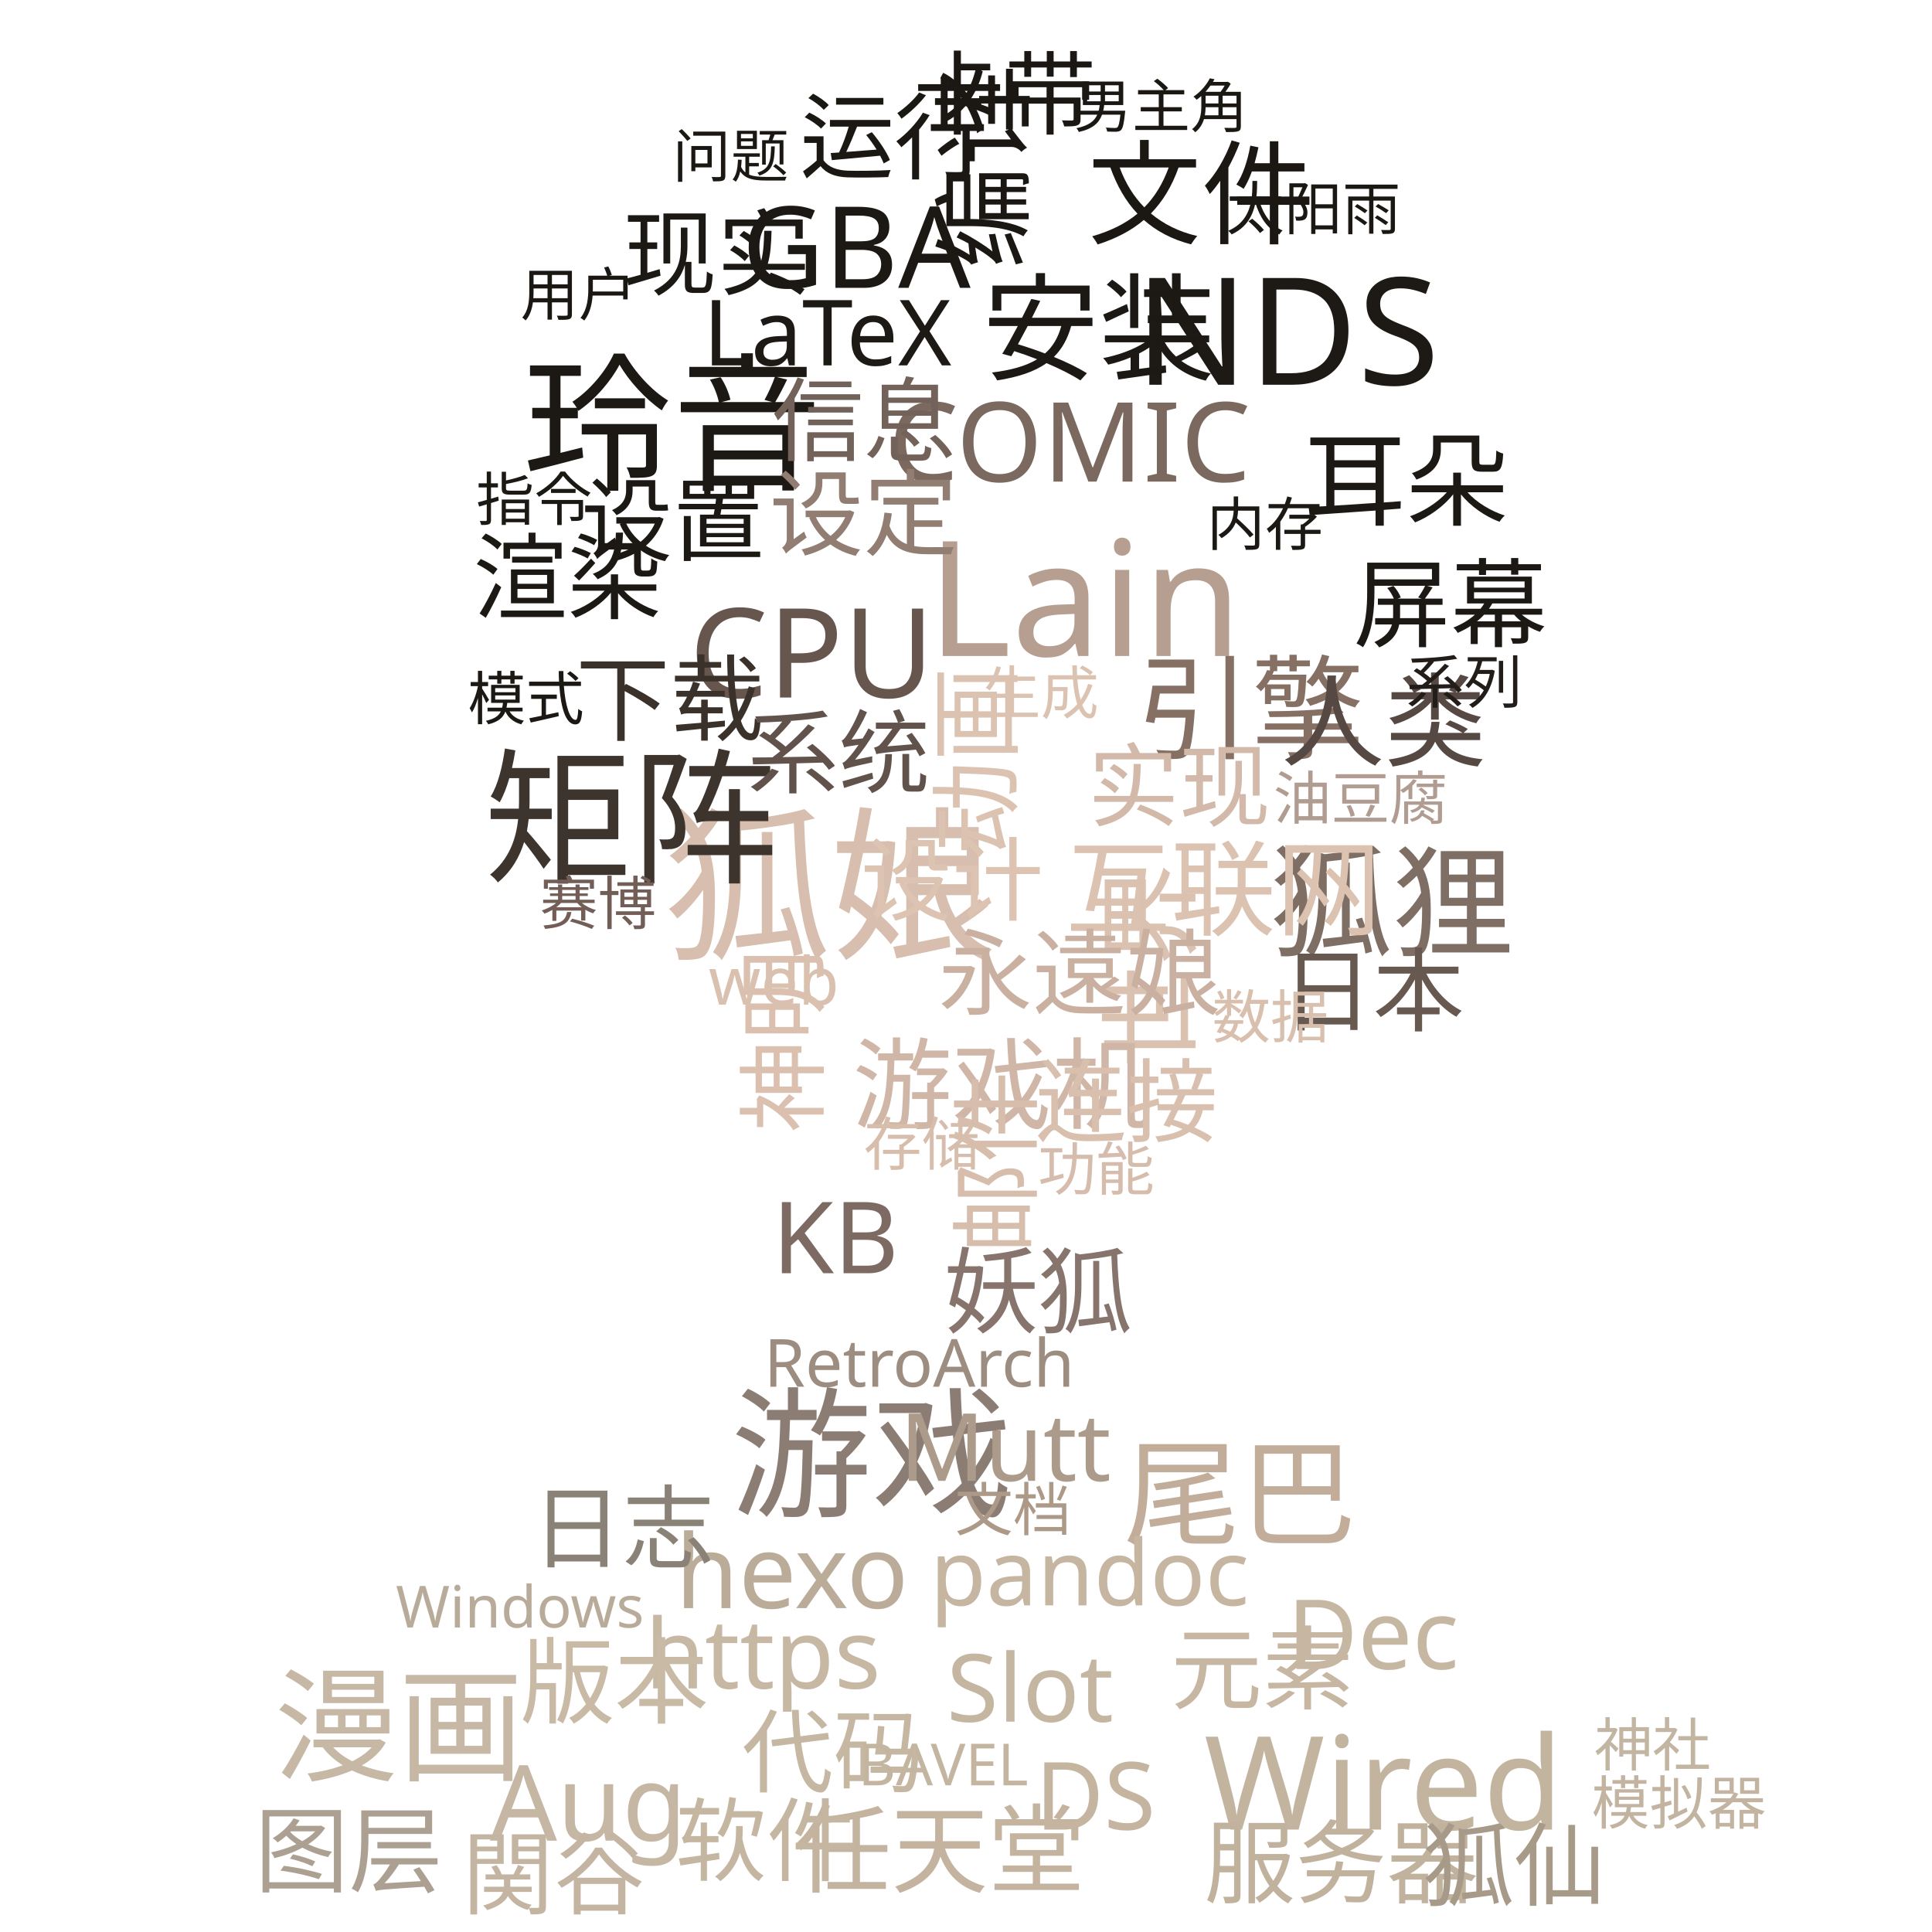
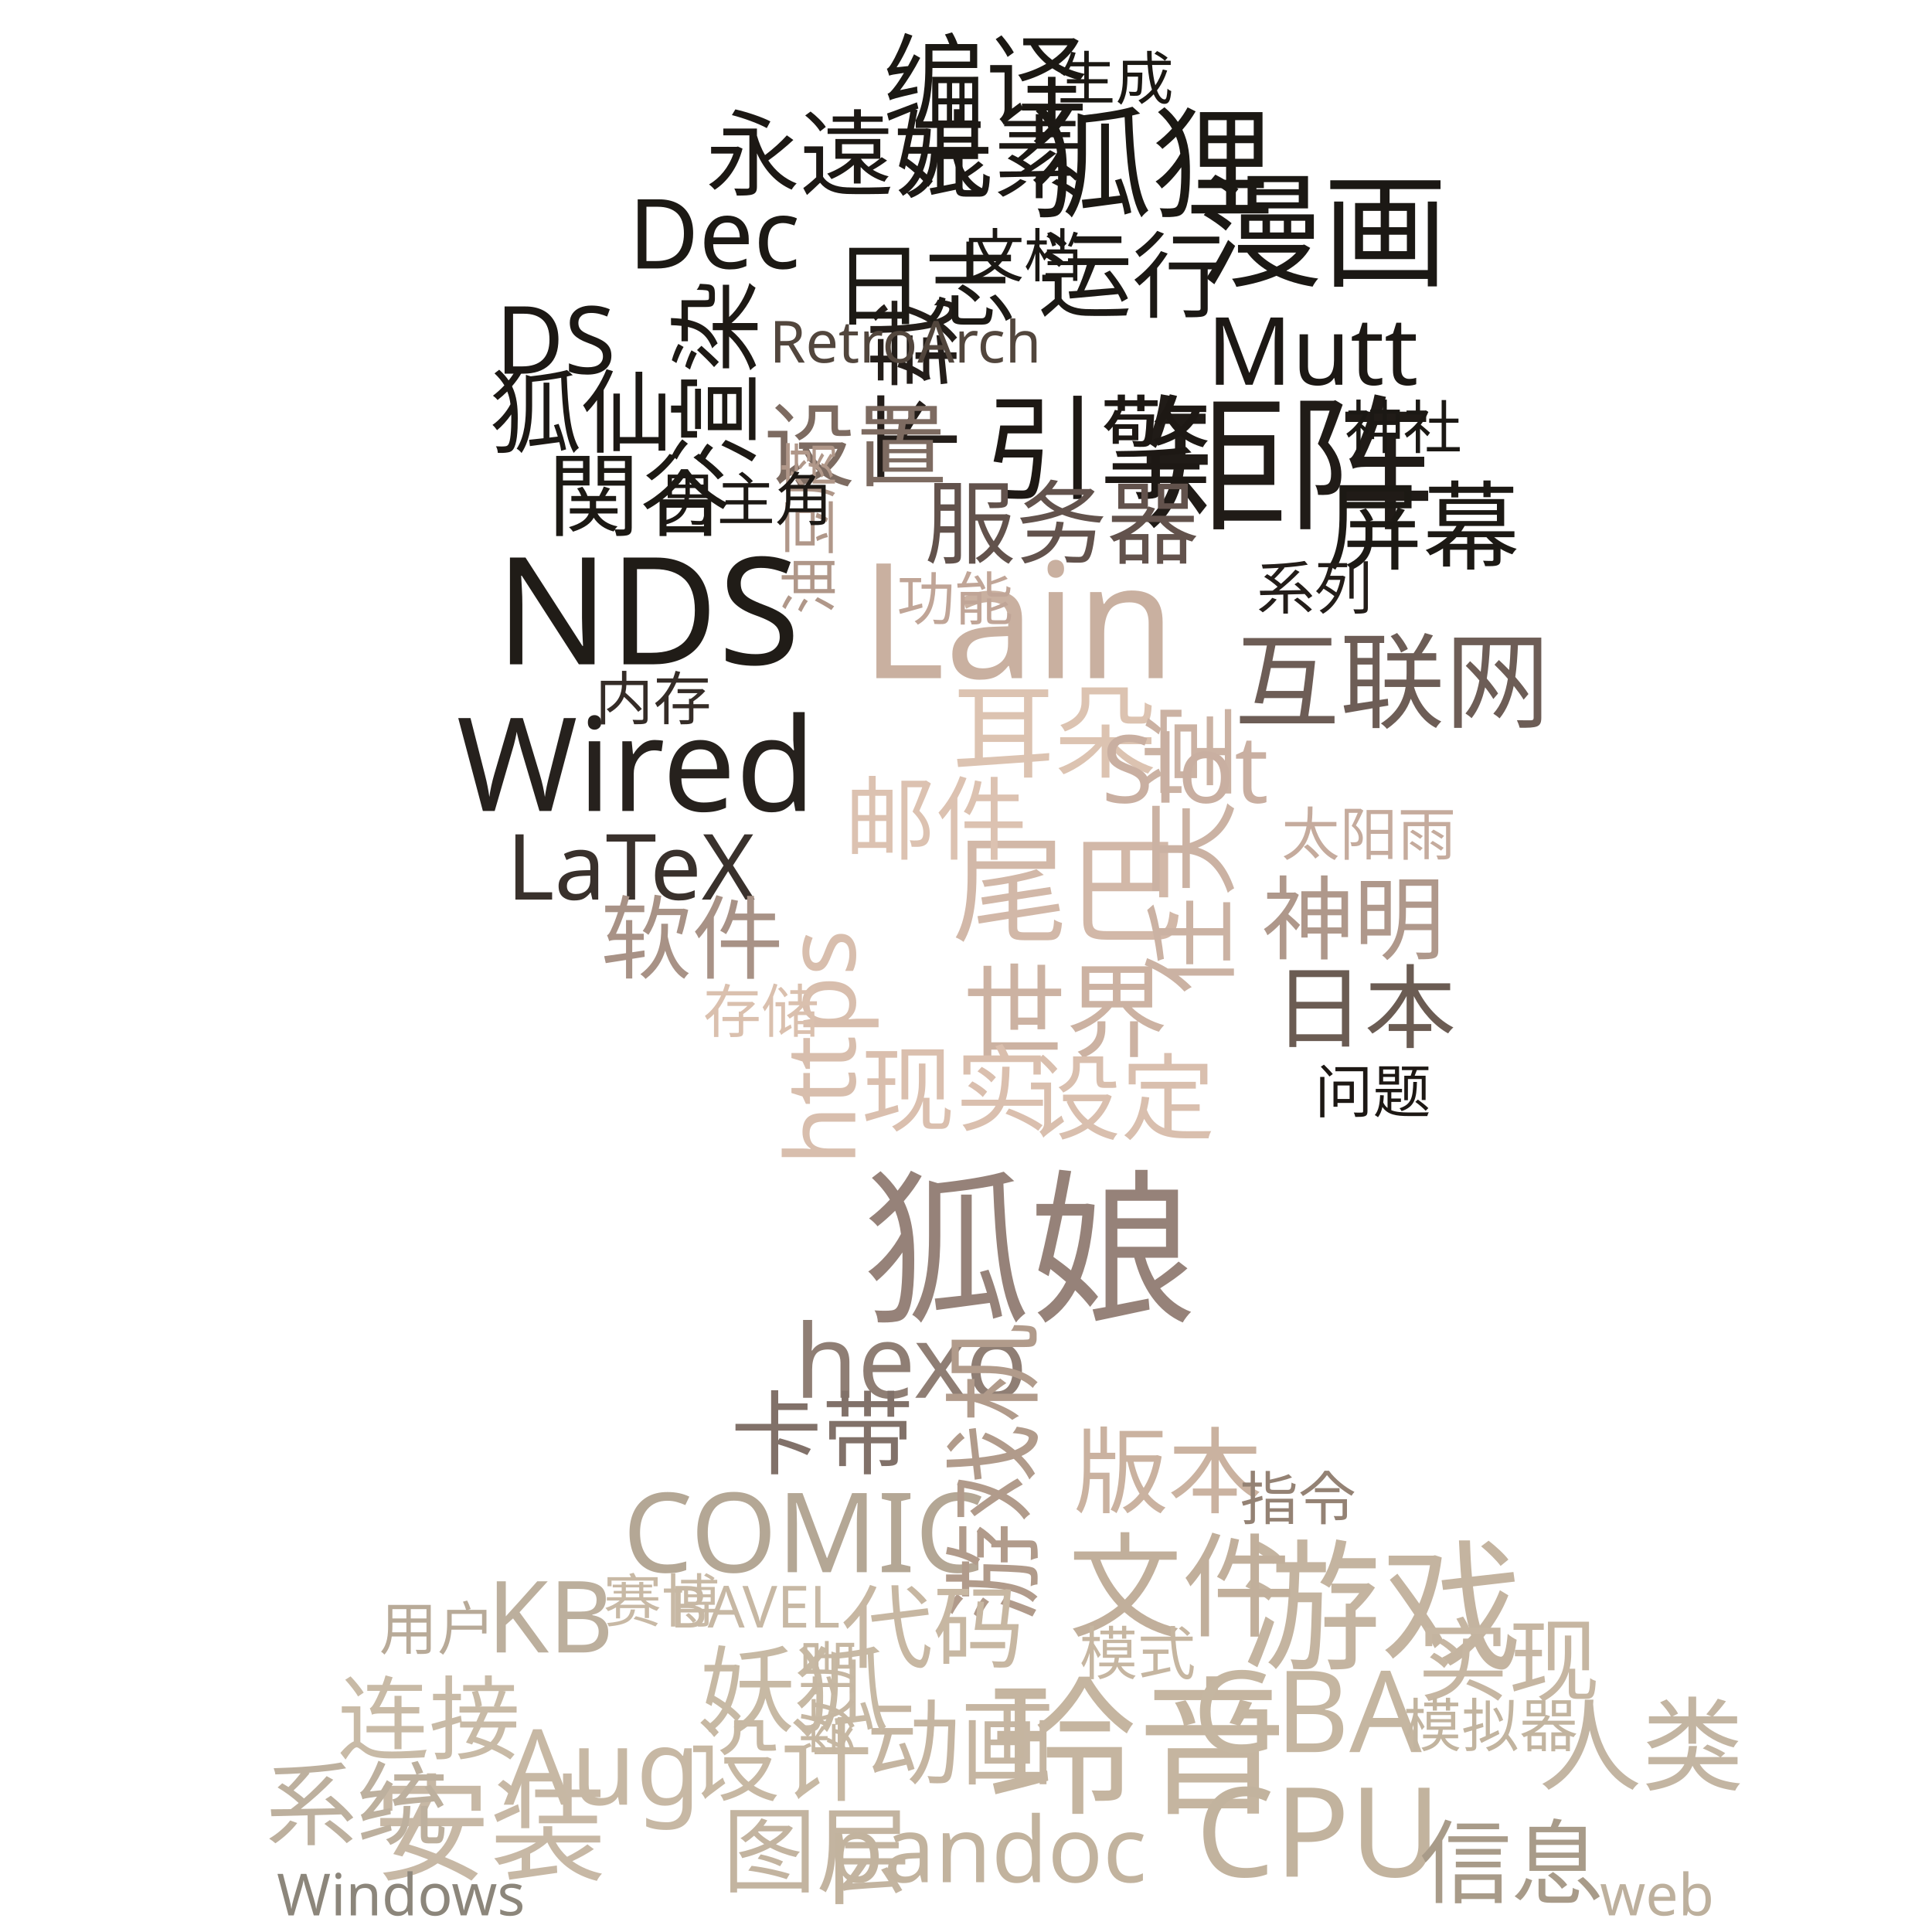
<svg xmlns="http://www.w3.org/2000/svg" width="698" height="698">
  <style>text{font-family:'Droid Sans Mono';font-weight:normal;font-style:normal;}</style>
-   <text transform="translate(240,342)" font-size="60" style="fill:rgb(215, 190, 174)">狐娘</text>
-   <text transform="translate(335,237)" font-size="58" style="fill:rgb(182, 159, 145)">Lain</text>
-   <text transform="translate(410,139)" font-size="54" style="fill:rgb(29, 25, 20)">NDS</text>
-   <text transform="translate(189,173)" font-size="54" style="fill:rgb(28, 25, 20)">玲音</text>
-   <text transform="translate(175,315)" font-size="53" style="fill:rgb(62, 52, 46)">矩阵</text>
-   <text transform="translate(264,544)" font-size="51" style="fill:rgb(139, 125, 115)">游戏</text>
-   <text transform="translate(435,661)" font-size="47" style="fill:rgb(195, 180, 159)">Wired</text>
-   <text transform="translate(99,640)" font-size="45" style="fill:rgb(199, 184, 165)">漫画</text>
-   <text transform="translate(249,252)" font-size="45" style="fill:rgb(103, 86, 78)">CPU</text>
-   <text transform="translate(459,342)" font-size="44" style="fill:rgb(127, 110, 100)">狐狸</text>
-   <text transform="translate(406,555)" font-size="42" style="fill:rgb(194, 173, 154)">尾巴</text>
-   <text transform="translate(355,134)" font-size="42" style="fill:rgb(28, 25, 20)">安装</text>
-   <text transform="translate(393,85)" font-size="41" style="fill:rgb(27, 24, 20)">文件</text>
-   <text transform="translate(411,271)" font-size="41" style="fill:rgb(134, 111, 99)">引擎</text>
-   <text transform="translate(268,104)" font-size="41" style="fill:rgb(28, 25, 20)">GBA</text>
-   <text transform="translate(321,174)" font-size="40" style="fill:rgb(123, 105, 95)">COMIC</text>
-   <text transform="translate(177,665)" font-size="38" style="fill:rgb(197, 183, 163)">Aug</text>
-   <text transform="translate(385,335)" font-size="38" style="fill:rgb(220, 194, 176)">互联网</text>
-   <text transform="translate(429,386) rotate(-90)" font-size="37" style="fill:rgb(219, 193, 176)">世界</text>
-   <text transform="translate(369,97) rotate(-90)" font-size="37" style="fill:rgb(27, 24, 19)">编译</text>
-   <text transform="translate(463,274)" font-size="37" style="fill:rgb(86, 72, 67)">人类</text>
-   <text transform="translate(471,187)" font-size="37" style="fill:rgb(28, 25, 20)">耳朵</text>
-   <text transform="translate(244,581)" font-size="37" style="fill:rgb(186, 172, 153)">hexo</text>
-   <text transform="translate(279,460)" font-size="36" style="fill:rgb(124, 106, 99)">KB</text>
-   <text transform="translate(308,405)" font-size="36" style="fill:rgb(208, 182, 167)">游戏机</text>
-   <text transform="translate(489,231)" font-size="35" style="fill:rgb(28, 25, 20)">屏幕</text>
-   <text transform="translate(233,610)" font-size="35" style="fill:rgb(199, 184, 164)">https</text>
-   <text transform="translate(287,681)" font-size="35" style="fill:rgb(195, 179, 159)">任天堂</text>
-   <text transform="translate(465,603)" font-size="35" style="fill:rgb(198, 183, 162)">Dec</text>
-   <text transform="translate(188,620)" font-size="34" style="fill:rgb(201, 186, 166)">版本</text>
-   <text transform="translate(289,62)" font-size="34" style="fill:rgb(27, 24, 20)">运行</text>
-   <text transform="translate(208,265)" font-size="34" style="fill:rgb(58, 49, 43)">下载</text>
-   <text transform="translate(171,221)" font-size="34" style="fill:rgb(28, 25, 20)">渲染</text>
-   <text transform="translate(225,104)" font-size="34" style="fill:rgb(28, 25, 20)">现实</text>
-   <text transform="translate(365,309) rotate(-90)" font-size="34" style="fill:rgb(220, 195, 177)">动画</text>
-   <text transform="translate(339,364)" font-size="34" style="fill:rgb(202, 176, 160)">永遠娘</text>
-   <text transform="translate(92,681)" font-size="34" style="fill:rgb(171, 160, 145)">图层</text>
-   <text transform="translate(374,661)" font-size="34" style="fill:rgb(197, 181, 160)">DS</text>
-   <text transform="translate(341,479)" font-size="34" style="fill:rgb(134, 116, 109)">妖狐</text>
-   <text transform="translate(278,198)" font-size="34" style="fill:rgb(145, 125, 113)">设定</text>
-   <text transform="translate(342,622)" font-size="34" style="fill:rgb(197, 182, 161)">Slot</text>
-   <text transform="translate(325,535)" font-size="34" style="fill:rgb(172, 154, 139)">Mutt</text>
-   <text transform="translate(210,200)" font-size="33" style="fill:rgb(28, 25, 20)">设置</text>
-   <text transform="translate(336,580)" font-size="33" style="fill:rgb(198, 182, 161)">pandoc</text>
-   <text transform="translate(374,410)" font-size="33" style="fill:rgb(217, 191, 174)">连接</text>
-   <text transform="translate(435,685)" font-size="33" style="fill:rgb(193, 178, 158)">服务器</text>
-   <text transform="translate(295,409) rotate(-90)" font-size="33" style="fill:rgb(219, 192, 175)">神明</text>
-   <text transform="translate(268,645)" font-size="33" style="fill:rgb(198, 183, 162)">代码</text>
-   <text transform="translate(514,686)" font-size="33" style="fill:rgb(167, 154, 136)">狐仙</text>
-   <text transform="translate(254,132)" font-size="33" style="fill:rgb(29, 25, 20)">LaTeX</text>
-   <text transform="translate(192,564)" font-size="33" style="fill:rgb(138, 130, 119)">日志</text>
-   <text transform="translate(463,370)" font-size="33" style="fill:rgb(103, 89, 80)">日本</text>
-   <text transform="translate(423,615)" font-size="33" style="fill:rgb(198, 182, 162)">元素</text>
-   <text transform="translate(393,296)" font-size="33" style="fill:rgb(210, 185, 170)">实现</text>
-   <text transform="translate(167,689)" font-size="33" style="fill:rgb(196, 181, 162)">関谷</text>
-   <text transform="translate(311,330)" font-size="33" style="fill:rgb(221, 195, 177)">设计</text>
-   <text transform="translate(270,284)" font-size="33" style="fill:rgb(97, 83, 76)">系统</text>
-   <text transform="translate(279,164)" font-size="33" style="fill:rgb(114, 98, 89)">信息</text>
-   <text transform="translate(330,46)" font-size="33" style="fill:rgb(27, 24, 19)">卡带</text>
-   <text transform="translate(372,453) rotate(-90)" font-size="33" style="fill:rgb(215, 189, 172)">邮件</text>
-   <text transform="translate(244,677)" font-size="33" style="fill:rgb(197, 182, 162)">软件</text>
-   <text transform="translate(276,501)" font-size="24" style="fill:rgb(156, 141, 128)">RetroArch</text>
-   <text transform="translate(256,363)" font-size="24" style="fill:rgb(218, 192, 174)">web</text>
-   <text transform="translate(143,588)" font-size="21" style="fill:rgb(184, 171, 153)">Windows</text>
-   <text transform="translate(355,258)" font-size="21" style="fill:rgb(220, 194, 177)">生成</text>
-   <text transform="translate(375,430)" font-size="21" style="fill:rgb(214, 188, 172)">功能</text>
-   <text transform="translate(460,296)" font-size="21" style="fill:rgb(177, 156, 146)">油豆腐</text>
-   <text transform="translate(195,334)" font-size="21" style="fill:rgb(115, 94, 87)">赛博</text>
-   <text transform="translate(508,254)" font-size="21" style="fill:rgb(34, 29, 24)">系列</text>
-   <text transform="translate(576,638)" font-size="21" style="fill:rgb(194, 181, 162)">神社</text>
-   <text transform="translate(169,260)" font-size="21" style="fill:rgb(28, 25, 20)">模式</text>
-   <text transform="translate(443,83)" font-size="21" style="fill:rgb(27, 24, 20)">太阳雨</text>
-   <text transform="translate(172,188)" font-size="21" style="fill:rgb(28, 25, 20)">指令</text>
-   <text transform="translate(310,645)" font-size="21" style="fill:rgb(196, 181, 160)">BAVEL</text>
-   <text transform="translate(575,659)" font-size="21" style="fill:rgb(194, 180, 161)">模拟器</text>
-   <text transform="translate(438,375)" font-size="21" style="fill:rgb(216, 191, 174)">数据</text>
-   <text transform="translate(243,64)" font-size="21" style="fill:rgb(27, 24, 19)">问题</text>
-   <text transform="translate(388,46)" font-size="21" style="fill:rgb(27, 24, 19)">男主角</text>
-   <text transform="translate(312,421)" font-size="21" style="fill:rgb(215, 189, 172)">存储</text>
-   <text transform="translate(345,553)" font-size="21" style="fill:rgb(172, 153, 136)">文档</text>
-   <text transform="translate(436,197)" font-size="21" style="fill:rgb(28, 24, 20)">内存</text>
-   <text transform="translate(188,114)" font-size="21" style="fill:rgb(27, 24, 20)">用户</text>
+   <text transform="translate(312,473)" font-size="60" style="fill:rgb(150, 130, 121)">狐娘</text>
+   <text transform="translate(311,245)" font-size="58" style="fill:rgb(201, 176, 160)">Lain</text>
+   <text transform="translate(179,240)" font-size="54" style="fill:rgb(32, 28, 23)">NDS</text>
+   <text transform="translate(357,651)" font-size="54" style="fill:rgb(197, 181, 160)">玲音</text>
+   <text transform="translate(412,187)" font-size="53" style="fill:rgb(32, 27, 23)">矩阵</text>
+   <text transform="translate(448,599)" font-size="51" style="fill:rgb(196, 180, 160)">游戏</text>
+   <text transform="translate(165,293)" font-size="47" style="fill:rgb(38, 33, 29)">Wired</text>
+   <text transform="translate(433,100)" font-size="45" style="fill:rgb(27, 24, 20)">漫画</text>
+   <text transform="translate(432,678)" font-size="45" style="fill:rgb(194, 179, 158)">CPU</text>
+   <text transform="translate(372,75)" font-size="44" style="fill:rgb(27, 24, 19)">狐狸</text>
+   <text transform="translate(344,337)" font-size="42" style="fill:rgb(210, 184, 168)">尾巴</text>
+   <text transform="translate(135,676)" font-size="42" style="fill:rgb(199, 184, 165)">安装</text>
+   <text transform="translate(386,588)" font-size="41" style="fill:rgb(193, 175, 155)">文件</text>
+   <text transform="translate(356,177)" font-size="41" style="fill:rgb(29, 24, 20)">引擎</text>
+   <text transform="translate(431,633)" font-size="41" style="fill:rgb(197, 182, 161)">GBA</text>
+   <text transform="translate(225,568)" font-size="40" style="fill:rgb(180, 167, 149)">COMIC</text>
+   <text transform="translate(182,652)" font-size="38" style="fill:rgb(199, 184, 164)">Aug</text>
+   <text transform="translate(446,260)" font-size="38" style="fill:rgb(109, 93, 86)">互联网</text>
+   <text transform="translate(348,379)" font-size="37" style="fill:rgb(204, 178, 162)">世界</text>
+   <text transform="translate(319,43)" font-size="37" style="fill:rgb(27, 24, 19)">编译</text>
+   <text transform="translate(556,644)" font-size="37" style="fill:rgb(195, 181, 162)">人类</text>
+   <text transform="translate(344,278)" font-size="37" style="fill:rgb(220, 195, 177)">耳朵</text>
+   <text transform="translate(287,505)" font-size="37" style="fill:rgb(143, 126, 116)">hexo</text>
+   <text transform="translate(176,597)" font-size="36" style="fill:rgb(188, 175, 157)">KB</text>
+   <text transform="translate(372,586) rotate(-90)" font-size="36" style="fill:rgb(177, 155, 139)">游戏机</text>
+   <text transform="translate(479,203)" font-size="35" style="fill:rgb(28, 25, 20)">屏幕</text>
+   <text transform="translate(309,421) rotate(-90)" font-size="35" style="fill:rgb(216, 190, 173)">https</text>
+   <text transform="translate(443,359) rotate(-90)" font-size="35" style="fill:rgb(203, 178, 163)">任天堂</text>
+   <text transform="translate(227,97)" font-size="35" style="fill:rgb(28, 25, 20)">Dec</text>
+   <text transform="translate(388,544)" font-size="34" style="fill:rgb(202, 178, 160)">版本</text>
+   <text transform="translate(375,112)" font-size="34" style="fill:rgb(27, 24, 20)">运行</text>
+   <text transform="translate(343,175) rotate(-90)" font-size="34" style="fill:rgb(35, 29, 25)">下载</text>
+   <text transform="translate(271,169) rotate(-90)" font-size="34" style="fill:rgb(29, 25, 20)">渲染</text>
+   <text transform="translate(311,406)" font-size="34" style="fill:rgb(218, 191, 174)">现实</text>
+   <text transform="translate(313,642)" font-size="34" style="fill:rgb(197, 181, 161)">动画</text>
+   <text transform="translate(255,68)" font-size="34" style="fill:rgb(28, 24, 20)">永遠娘</text>
+   <text transform="translate(261,681)" font-size="34" style="fill:rgb(195, 180, 160)">图层</text>
+   <text transform="translate(179,135)" font-size="34" style="fill:rgb(28, 24, 20)">DS</text>
+   <text transform="translate(253,623)" font-size="34" style="fill:rgb(199, 185, 164)">妖狐</text>
+   <text transform="translate(371,409)" font-size="34" style="fill:rgb(217, 191, 174)">设定</text>
+   <text transform="translate(398,290)" font-size="34" style="fill:rgb(201, 175, 161)">Slot</text>
+   <text transform="translate(436,139)" font-size="34" style="fill:rgb(28, 24, 20)">Mutt</text>
+   <text transform="translate(276,173)" font-size="33" style="fill:rgb(125, 107, 97)">设置</text>
+   <text transform="translate(299,680)" font-size="33" style="fill:rgb(194, 179, 158)">pandoc</text>
+   <text transform="translate(122,633)" font-size="33" style="fill:rgb(200, 186, 166)">连接</text>
+   <text transform="translate(334,201)" font-size="33" style="fill:rgb(98, 82, 76)">服务器</text>
+   <text transform="translate(456,344)" font-size="33" style="fill:rgb(175, 152, 139)">神明</text>
+   <text transform="translate(304,600)" font-size="33" style="fill:rgb(199, 183, 162)">代码</text>
+   <text transform="translate(177,161)" font-size="33" style="fill:rgb(28, 24, 20)">狐仙</text>
+   <text transform="translate(183,325)" font-size="33" style="fill:rgb(57, 49, 44)">LaTeX</text>
+   <text transform="translate(301,115)" font-size="33" style="fill:rgb(28, 25, 20)">日志</text>
+   <text transform="translate(460,376)" font-size="33" style="fill:rgb(107, 92, 83)">日本</text>
+   <text transform="translate(326,69)" font-size="33" style="fill:rgb(28, 24, 20)">元素</text>
+   <text transform="translate(512,612)" font-size="33" style="fill:rgb(198, 182, 162)">实现</text>
+   <text transform="translate(198,191)" font-size="33" style="fill:rgb(28, 25, 20)">関谷</text>
+   <text transform="translate(249,648)" font-size="33" style="fill:rgb(199, 184, 163)">设计</text>
+   <text transform="translate(96,664)" font-size="33" style="fill:rgb(189, 176, 158)">系统</text>
+   <text transform="translate(513,685)" font-size="33" style="fill:rgb(168, 155, 137)">信息</text>
+   <text transform="translate(264,530)" font-size="33" style="fill:rgb(129, 113, 105)">卡带</text>
+   <text transform="translate(305,308)" font-size="33" style="fill:rgb(220, 194, 177)">邮件</text>
+   <text transform="translate(217,351)" font-size="33" style="fill:rgb(168, 146, 134)">软件</text>
+   <text transform="translate(278,131)" font-size="21" style="fill:rgb(82, 70, 61)">RetroArch</text>
+   <text transform="translate(578,692)" font-size="21" style="fill:rgb(189, 176, 157)">web</text>
+   <text transform="translate(100,692)" font-size="21" style="fill:rgb(140, 134, 123)">Windows</text>
+   <text transform="translate(382,36)" font-size="21" style="fill:rgb(27, 24, 19)">生成</text>
+   <text transform="translate(324,224)" font-size="21" style="fill:rgb(192, 165, 151)">功能</text>
+   <text transform="translate(300,222) rotate(-90)" font-size="21" style="fill:rgb(176, 151, 137)">油豆腐</text>
+   <text transform="translate(218,586)" font-size="21" style="fill:rgb(200, 185, 165)">赛博</text>
+   <text transform="translate(454,220)" font-size="21" style="fill:rgb(35, 29, 25)">系列</text>
+   <text transform="translate(486,162)" font-size="21" style="fill:rgb(27, 24, 20)">神社</text>
+   <text transform="translate(390,605)" font-size="21" style="fill:rgb(198, 182, 161)">模式</text>
+   <text transform="translate(463,309)" font-size="21" style="fill:rgb(197, 171, 157)">太阳雨</text>
+   <text transform="translate(448,549)" font-size="21" style="fill:rgb(148, 130, 116)">指令</text>
+   <text transform="translate(242,588)" font-size="21" style="fill:rgb(199, 184, 164)">BAVEL</text>
+   <text transform="translate(507,631)" font-size="21" style="fill:rgb(194, 180, 159)">模拟器</text>
+   <text transform="translate(307,634) rotate(-90)" font-size="21" style="fill:rgb(198, 183, 162)">数据</text>
+   <text transform="translate(475,402)" font-size="21" style="fill:rgb(29, 24, 20)">问题</text>
+   <text transform="translate(238,188)" font-size="21" style="fill:rgb(28, 24, 20)">男主角</text>
+   <text transform="translate(254,373)" font-size="21" style="fill:rgb(218, 192, 174)">存储</text>
+   <text transform="translate(349,100)" font-size="21" style="fill:rgb(27, 24, 20)">文档</text>
+   <text transform="translate(215,260)" font-size="21" style="fill:rgb(53, 44, 39)">内存</text>
+   <text transform="translate(137,596)" font-size="21" style="fill:rgb(184, 170, 152)">用户</text>
</svg>
